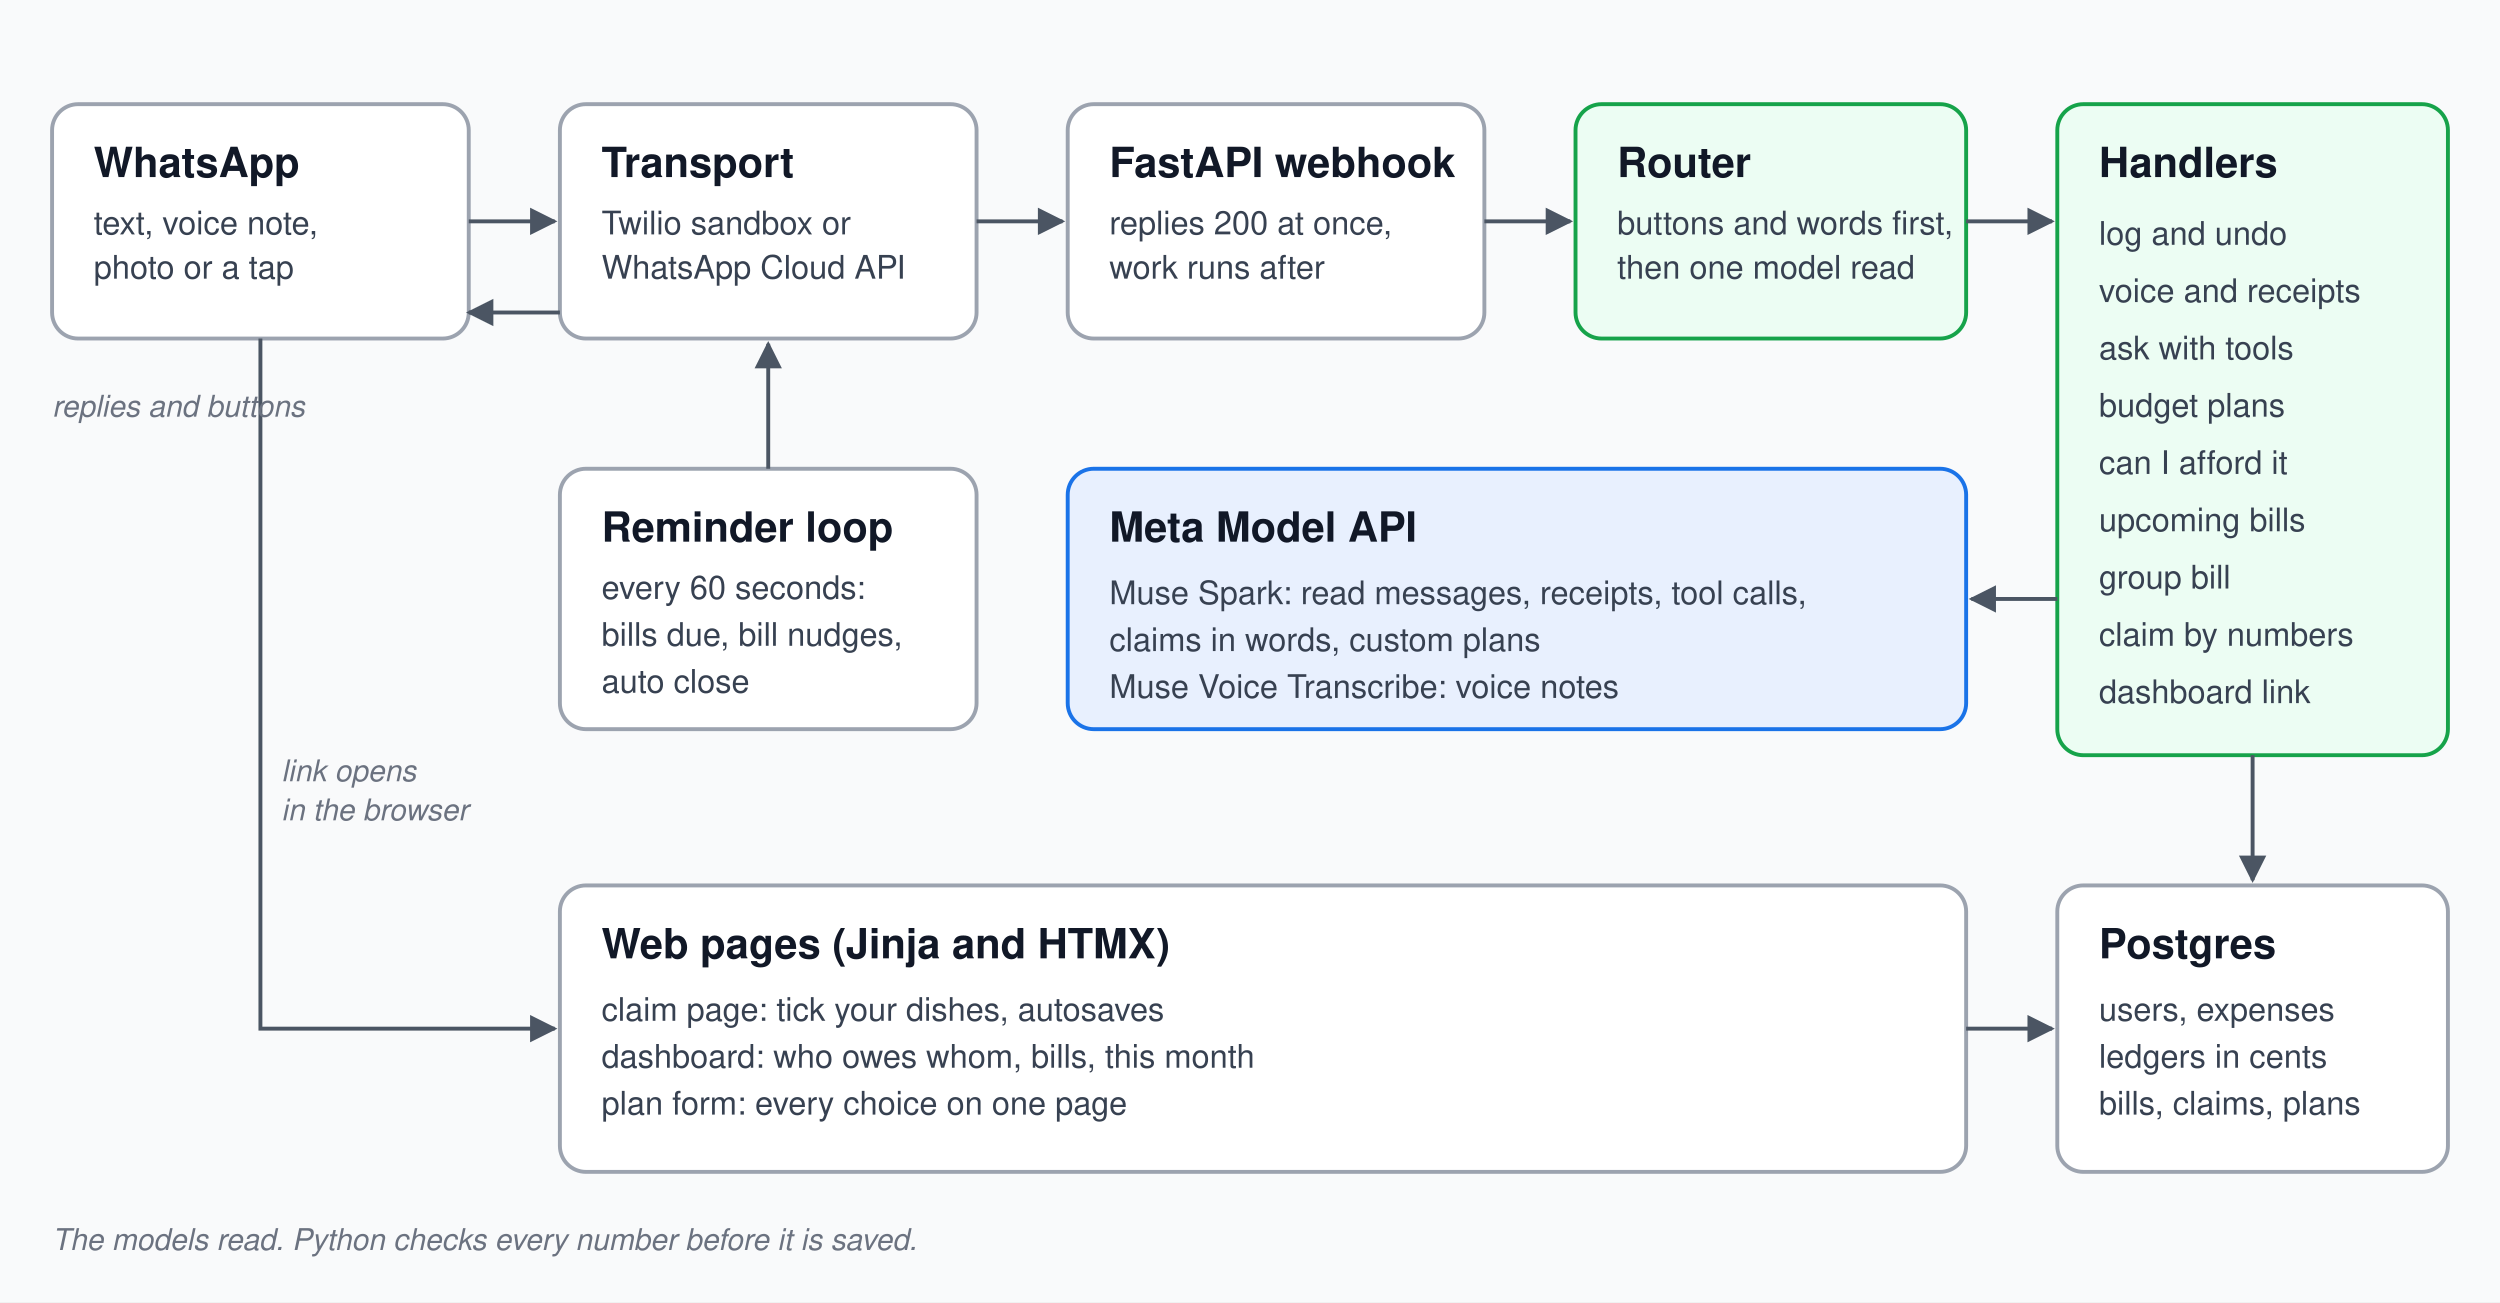
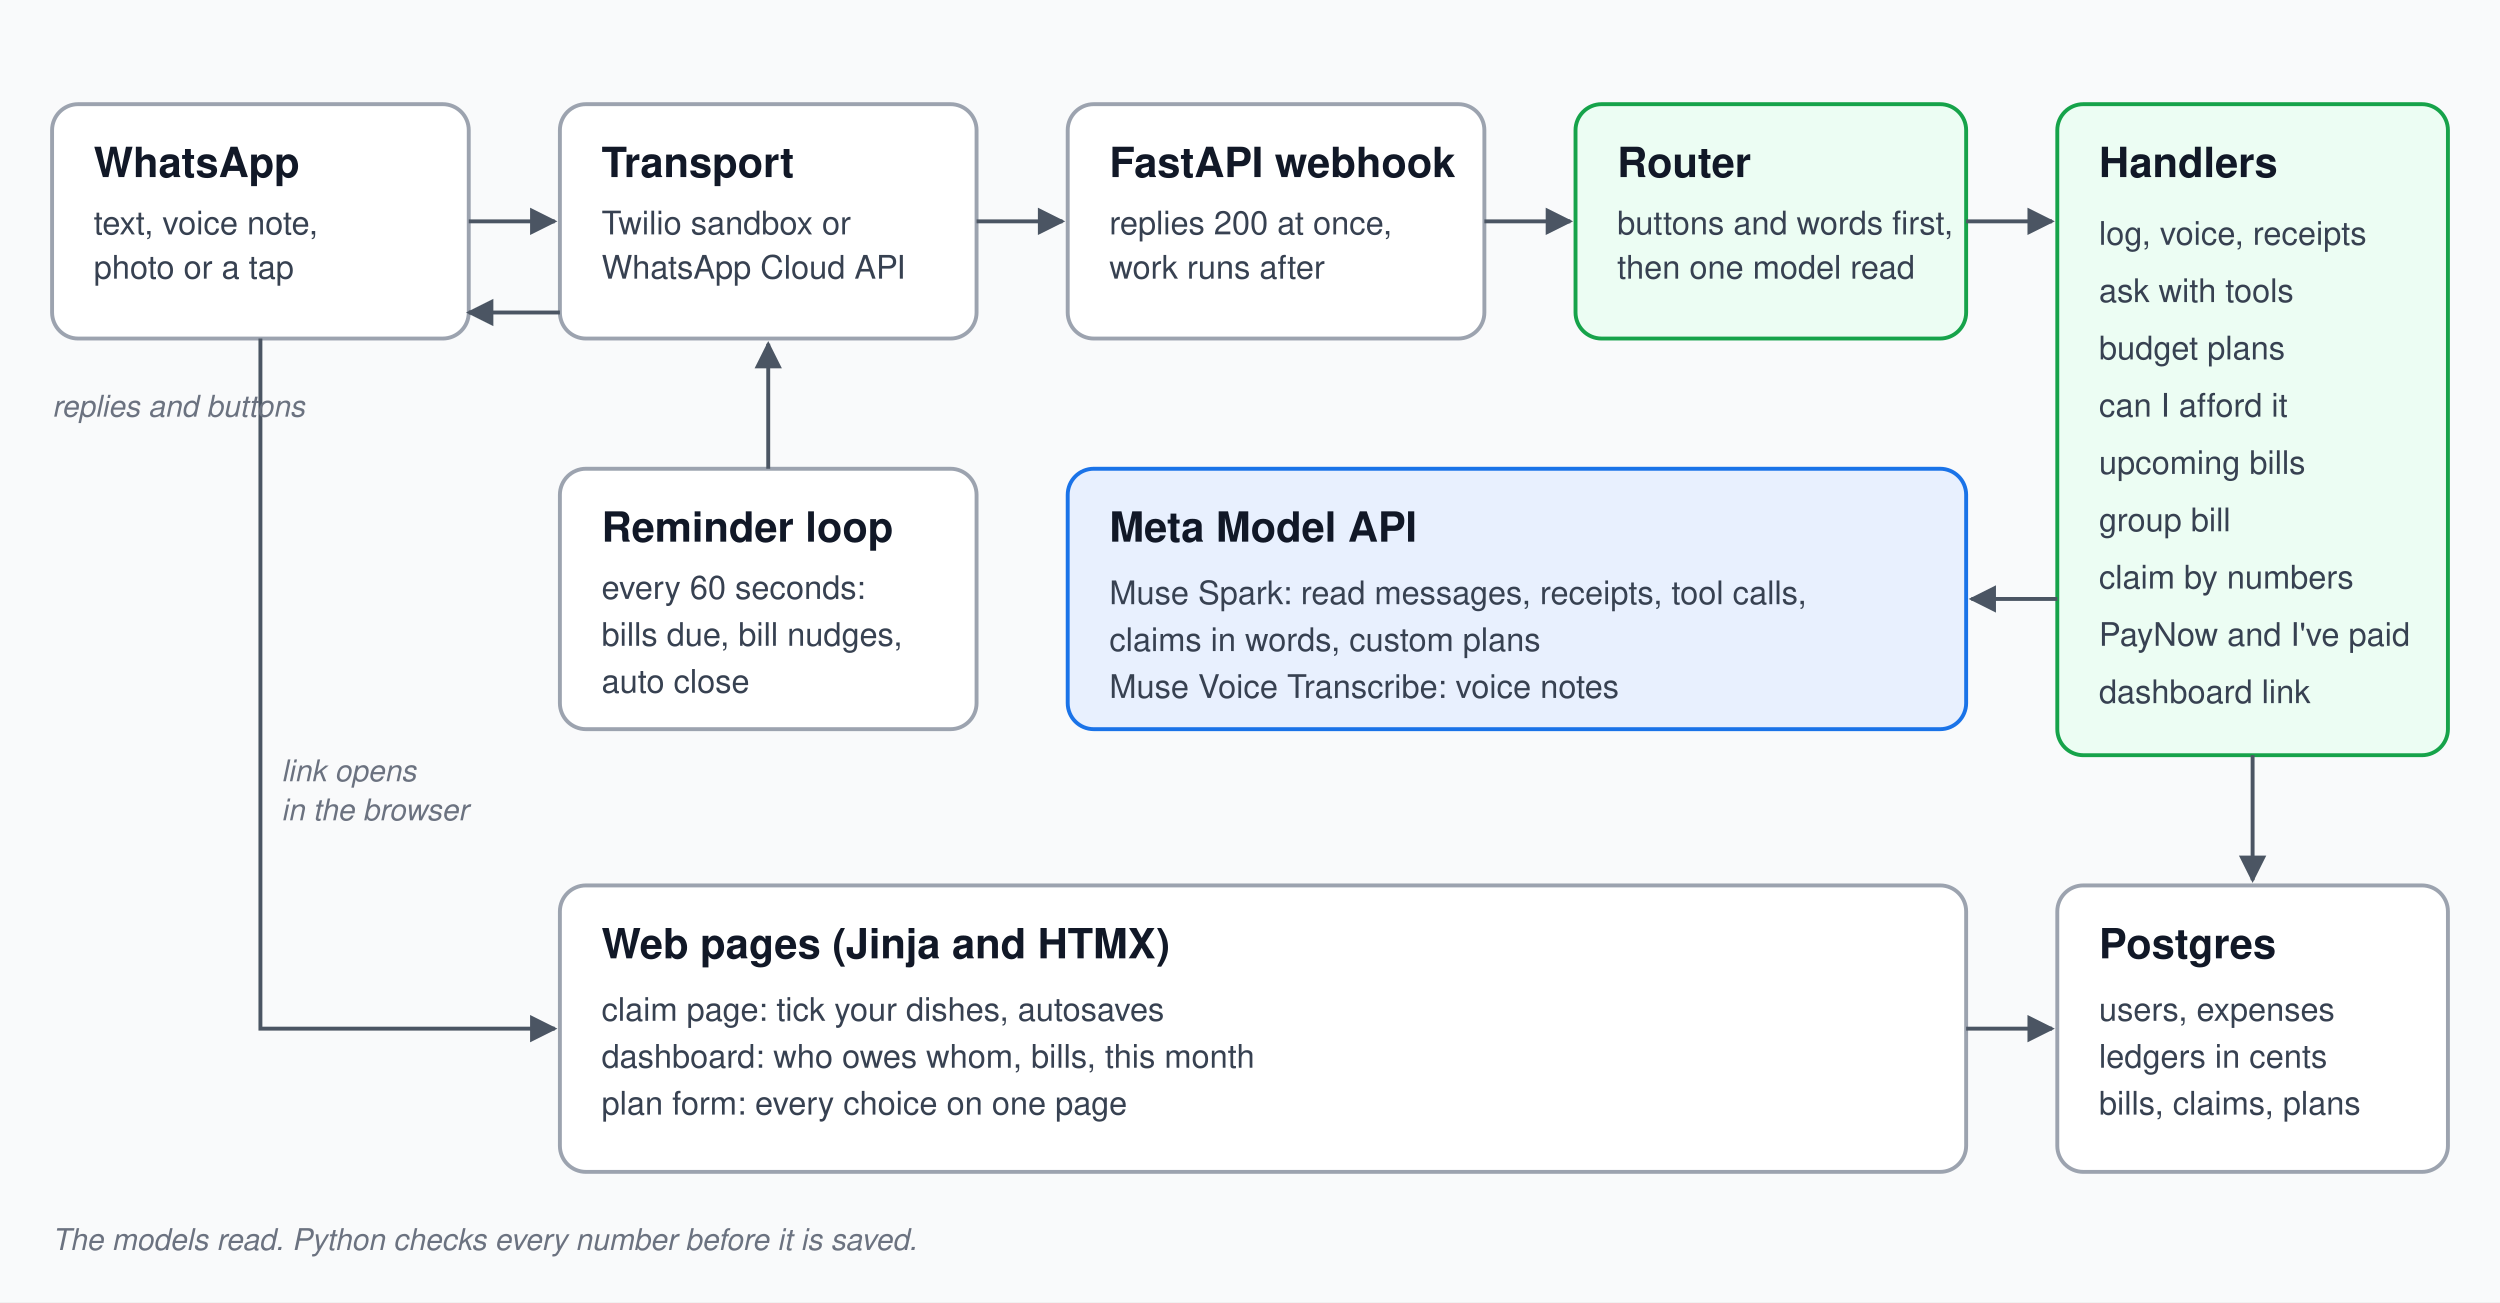
<svg xmlns="http://www.w3.org/2000/svg" viewBox="0 0 960 500" width="960" height="500" font-family="Helvetica, Arial, sans-serif">
  <defs>
    <marker id="a" viewBox="0 0 10 10" refX="9" refY="5" markerWidth="7" markerHeight="7" orient="auto-start-reverse">
      <path d="M0 0 L10 5 L0 10 z" fill="#4b5563" />
    </marker>
    <style>
      .box { fill: #ffffff; stroke: #9ca3af; stroke-width: 1.5; rx: 10; }
      .meta { fill: #e8f0fe; stroke: #1a73e8; stroke-width: 1.5; rx: 10; }
      .core { fill: #ecfdf3; stroke: #16a34a; stroke-width: 1.5; rx: 10; }
      .h { font-size: 16px; font-weight: bold; fill: #111827; }
      .t { font-size: 12.5px; fill: #374151; }
      .l { font-size: 11.5px; fill: #6b7280; font-style: italic; }
      .ln { stroke: #4b5563; stroke-width: 1.5; fill: none; marker-end: url(#a); }
    </style>
  </defs>
  <rect width="960" height="500" fill="#f9fafb" />
  <rect class="box" x="20" y="40" width="160" height="90" />
  <text class="h" x="36" y="68">WhatsApp</text>
  <text class="t" x="36" y="90">text, voice note,</text>
  <text class="t" x="36" y="107">photo or a tap</text>
  <rect class="box" x="215" y="40" width="160" height="90" />
  <text class="h" x="231" y="68">Transport</text>
  <text class="t" x="231" y="90">Twilio sandbox or</text>
  <text class="t" x="231" y="107">WhatsApp Cloud API</text>
  <rect class="box" x="410" y="40" width="160" height="90" />
  <text class="h" x="426" y="68">FastAPI webhook</text>
  <text class="t" x="426" y="90">replies 200 at once,</text>
  <text class="t" x="426" y="107">work runs after</text>
  <rect class="core" x="605" y="40" width="150" height="90" />
  <text class="h" x="621" y="68">Router</text>
  <text class="t" x="621" y="90">buttons and words first,</text>
  <text class="t" x="621" y="107">then one model read</text>
  <rect class="core" x="790" y="40" width="150" height="250" />
  <text class="h" x="806" y="68">Handlers</text>
-   <text class="t" x="806" y="94">log and undo</text>
-   <text class="t" x="806" y="116">voice and receipts</text>
-   <text class="t" x="806" y="138">ask with tools</text>
-   <text class="t" x="806" y="160">budget plans</text>
-   <text class="t" x="806" y="182">can I afford it</text>
-   <text class="t" x="806" y="204">upcoming bills</text>
-   <text class="t" x="806" y="226">group bill</text>
-   <text class="t" x="806" y="248">claim by numbers</text>
+   <text class="t" x="806" y="94">log, voice, receipts</text>
+   <text class="t" x="806" y="116">ask with tools</text>
+   <text class="t" x="806" y="138">budget plans</text>
+   <text class="t" x="806" y="160">can I afford it</text>
+   <text class="t" x="806" y="182">upcoming bills</text>
+   <text class="t" x="806" y="204">group bill</text>
+   <text class="t" x="806" y="226">claim by numbers</text>
+   <text class="t" x="806" y="248">PayNow and I've paid</text>
  <text class="t" x="806" y="270">dashboard link</text>
  <rect class="meta" x="410" y="180" width="345" height="100" />
  <text class="h" x="426" y="208">Meta Model API</text>
  <text class="t" x="426" y="232">Muse Spark: read messages, receipts, tool calls,</text>
  <text class="t" x="426" y="250">claims in words, custom plans</text>
  <text class="t" x="426" y="268">Muse Voice Transcribe: voice notes</text>
  <rect class="box" x="790" y="340" width="150" height="110" />
  <text class="h" x="806" y="368">Postgres</text>
  <text class="t" x="806" y="392">users, expenses</text>
  <text class="t" x="806" y="410">ledgers in cents</text>
  <text class="t" x="806" y="428">bills, claims, plans</text>
  <rect class="box" x="215" y="340" width="540" height="110" />
  <text class="h" x="231" y="368">Web pages (Jinja and HTMX)</text>
  <text class="t" x="231" y="392">claim page: tick your dishes, autosaves</text>
  <text class="t" x="231" y="410">dashboard: who owes whom, bills, this month</text>
  <text class="t" x="231" y="428">plan form: every choice on one page</text>
  <rect class="box" x="215" y="180" width="160" height="100" />
  <text class="h" x="231" y="208">Reminder loop</text>
  <text class="t" x="231" y="230">every 60 seconds:</text>
  <text class="t" x="231" y="248">bills due, bill nudges,</text>
  <text class="t" x="231" y="266">auto close</text>
  <path class="ln" d="M180 85 H213" />
  <path class="ln" d="M375 85 H408" />
  <path class="ln" d="M570 85 H603" />
  <path class="ln" d="M755 85 H788" />
  <path class="ln" d="M790 230 H757" />
  <path class="ln" d="M865 290 V338" />
  <path class="ln" d="M295 180 V132" />
  <path class="ln" d="M755 395 H788" />
  <path class="ln" d="M100 130 V395 H213" />
  <path class="ln" d="M215 120 L180 120" />
  <text class="l" x="108" y="300">link opens</text>
  <text class="l" x="108" y="315">in the browser</text>
  <text class="l" x="20" y="160">replies and buttons</text>
  <text class="l" x="20" y="480">The models read. Python checks every number before it is saved.</text>
</svg>
